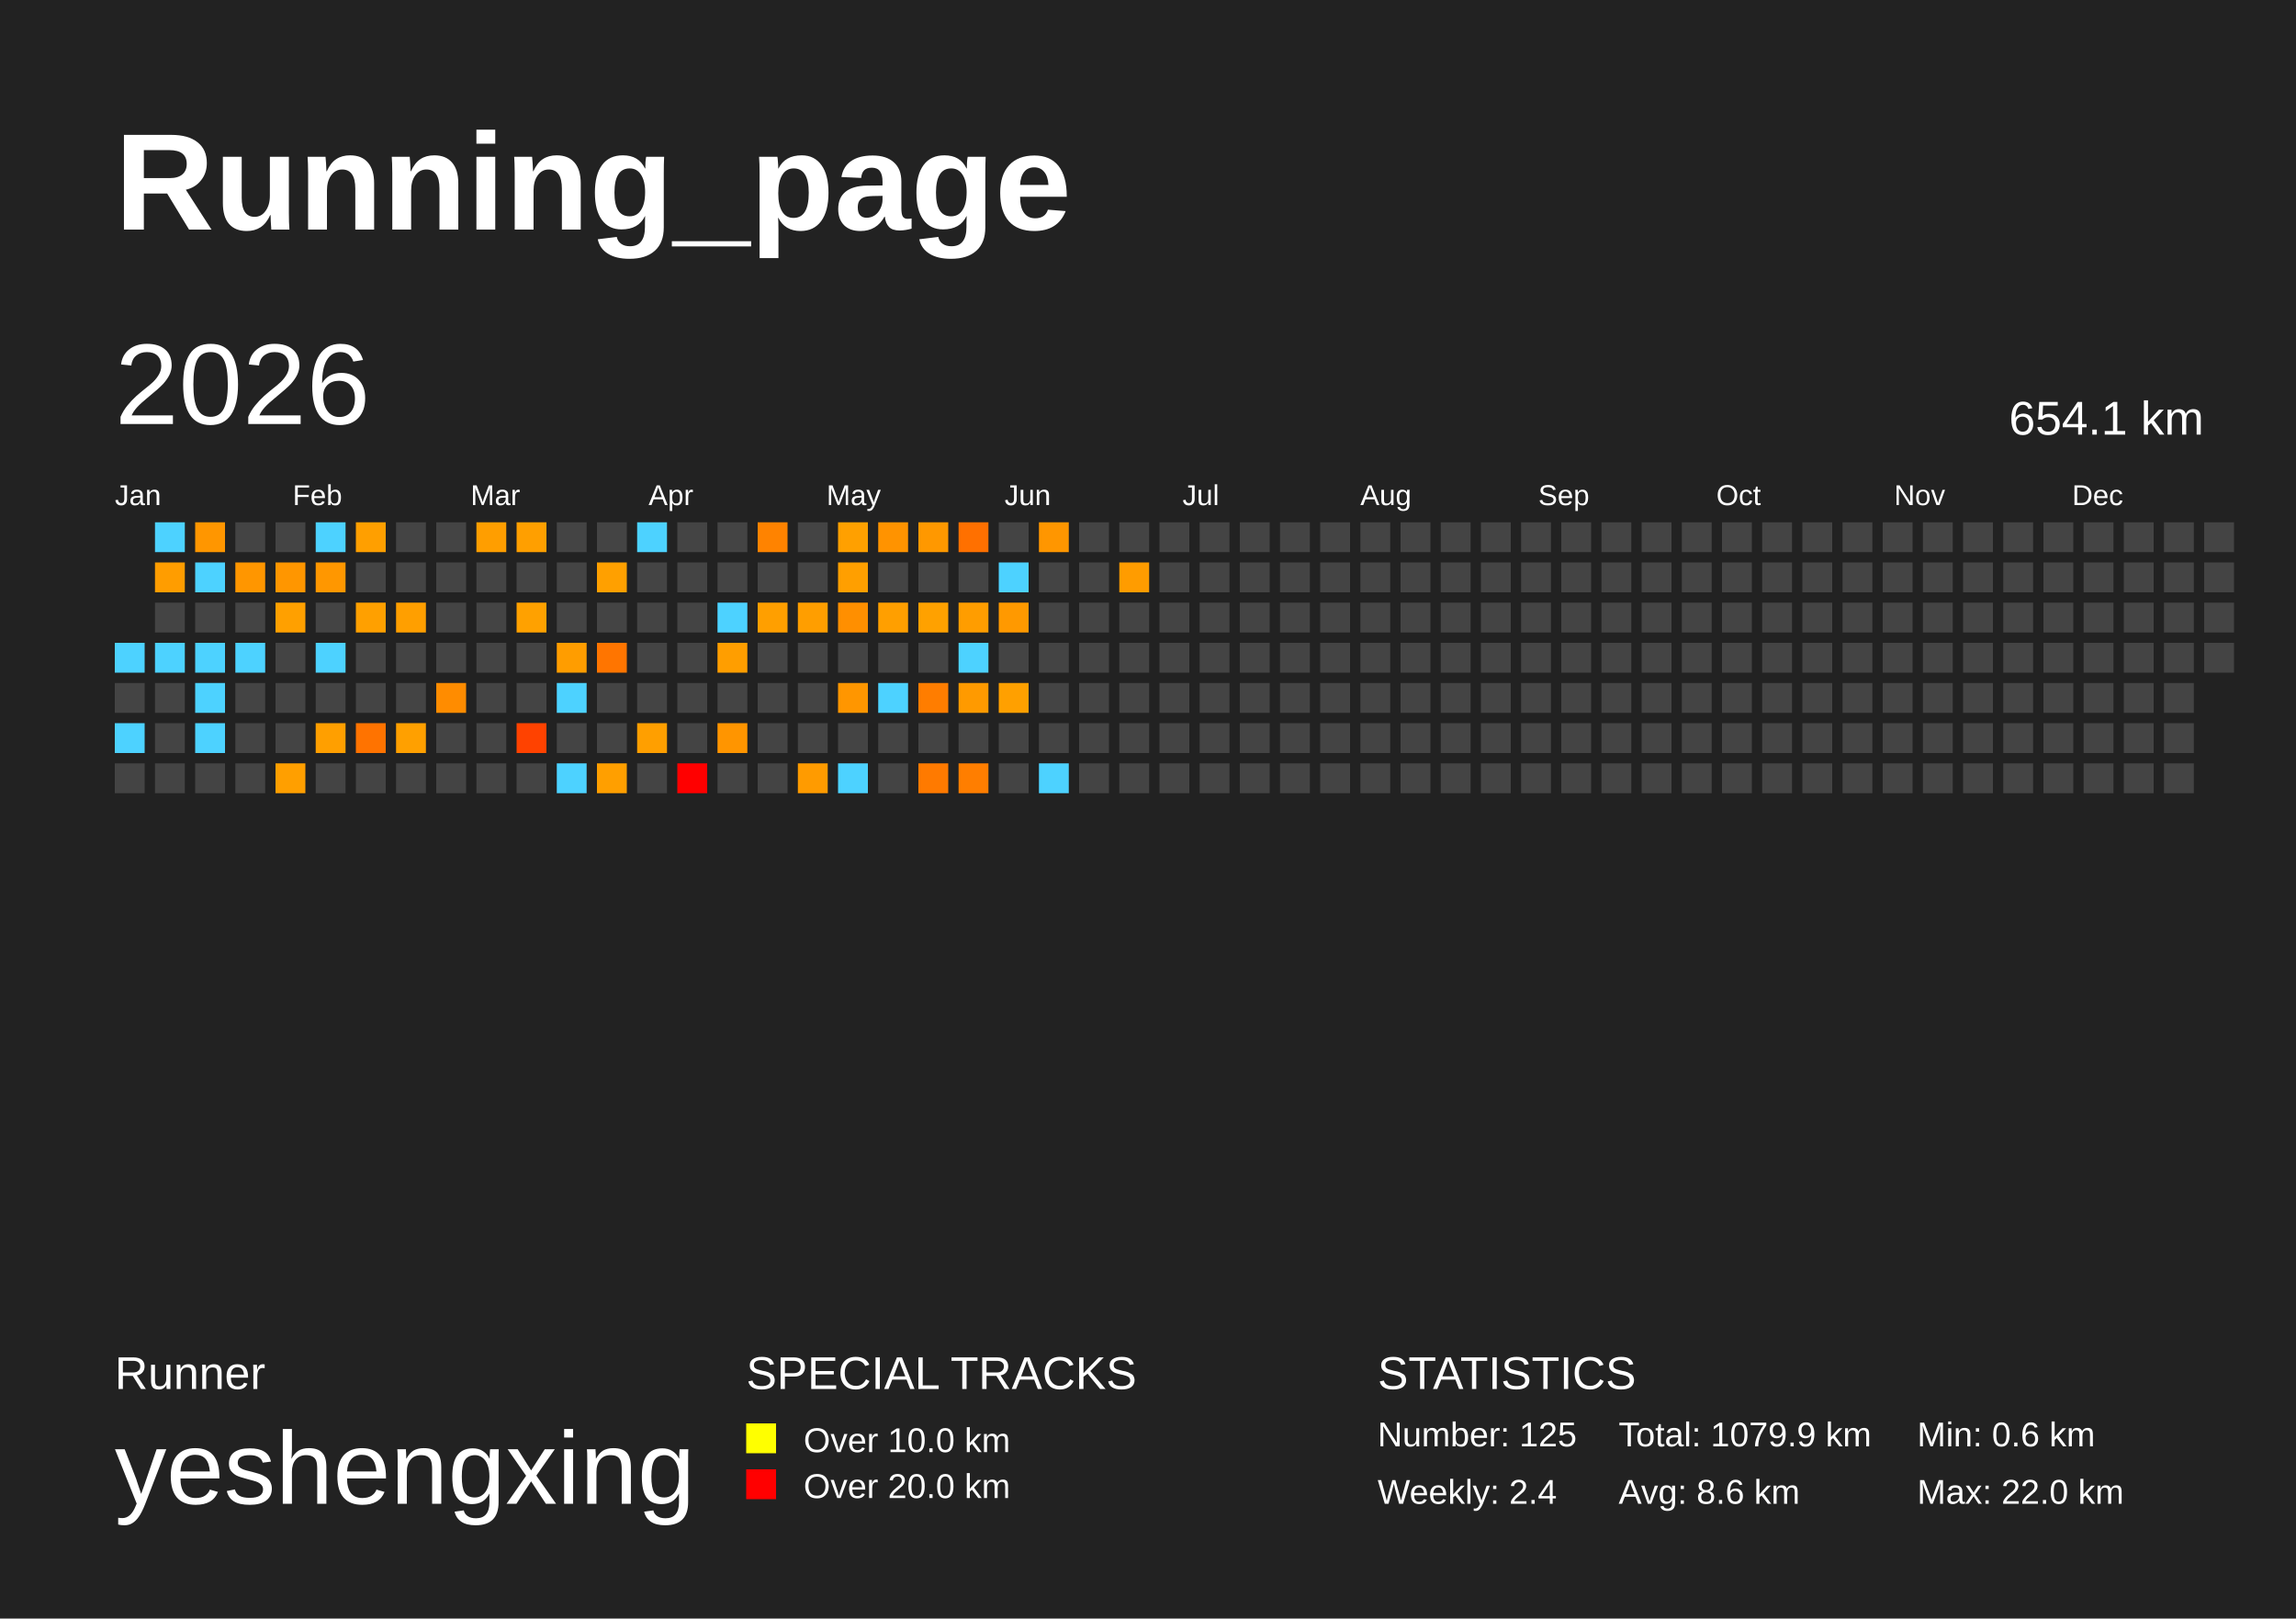
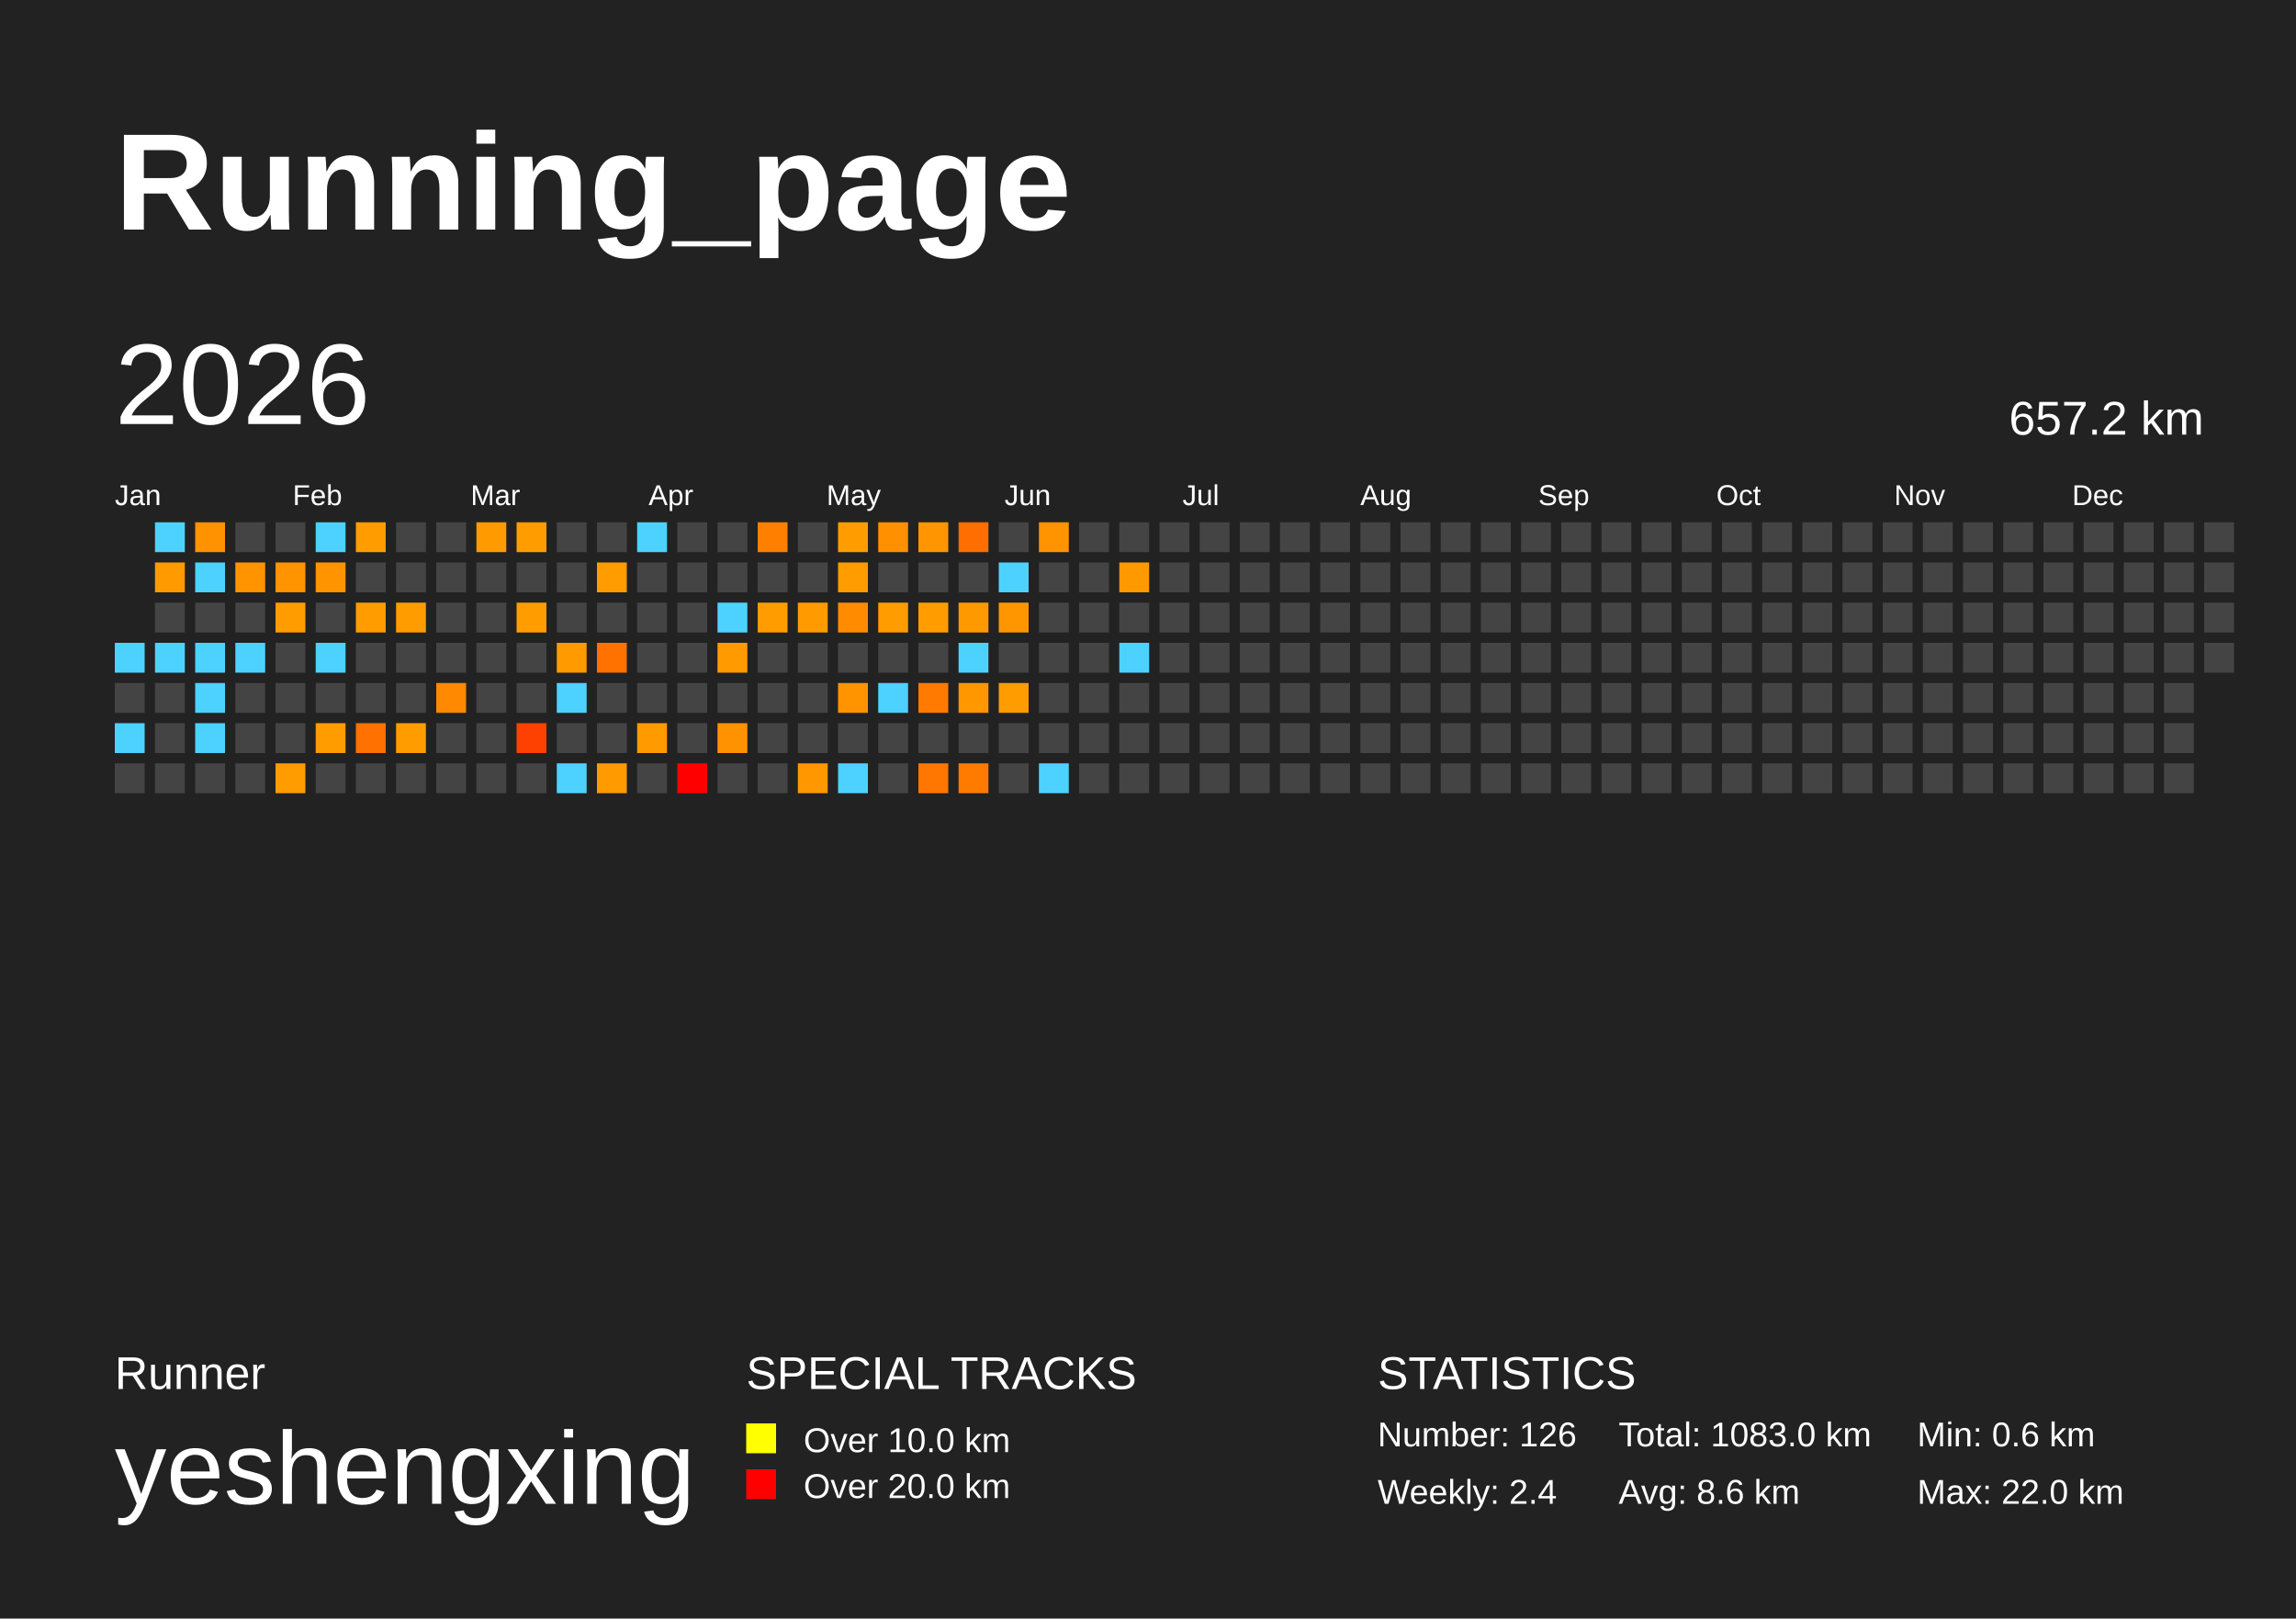
<svg xmlns="http://www.w3.org/2000/svg" baseProfile="full" height="141mm" version="1.1" viewBox="0,0,200,141" width="200mm">
  <defs />
  <rect fill="#222222" height="141" width="200" x="0" y="0" />
  <text fill="#FFFFFF" style="font-size:12px; font-family:Arial; font-weight:bold;" x="10" y="20">Running_page</text>
  <text fill="#FFFFFF" style="font-size:4px; font-family:Arial" x="10" y="121">Runner</text>
  <text fill="#FFFFFF" style="font-size:9px; font-family:Arial" x="10" y="131">yeshengxing</text>
  <text fill="#FFFFFF" style="font-size:4px; font-family:Arial" x="65" y="121">SPECIAL TRACKS</text>
  <rect fill="yellow" height="2.6" width="2.6" x="65" y="124" />
  <text fill="#FFFFFF" style="font-size:3px; font-family:Arial" x="70" y="126.5">Over 10.0 km</text>
  <rect fill="red" height="2.6" width="2.6" x="65" y="128" />
  <text fill="#FFFFFF" style="font-size:3px; font-family:Arial" x="70" y="130.5">Over 20.0 km</text>
  <text fill="#FFFFFF" style="font-size:4px; font-family:Arial" x="120" y="121">STATISTICS</text>
-   <text fill="#FFFFFF" style="font-size:3px; font-family:Arial" x="120" y="126">Number: 125</text>
+   <text fill="#FFFFFF" style="font-size:3px; font-family:Arial" x="120" y="126">Number: 126</text>
  <text fill="#FFFFFF" style="font-size:3px; font-family:Arial" x="120" y="131">Weekly: 2.4</text>
-   <text fill="#FFFFFF" style="font-size:3px; font-family:Arial" x="141" y="126">Total: 1079.9 km</text>
+   <text fill="#FFFFFF" style="font-size:3px; font-family:Arial" x="141" y="126">Total: 1083.0 km</text>
  <text fill="#FFFFFF" style="font-size:3px; font-family:Arial" x="141" y="131">Avg: 8.6 km</text>
  <text fill="#FFFFFF" style="font-size:3px; font-family:Arial" x="167" y="126">Min: 0.6 km</text>
  <text fill="#FFFFFF" style="font-size:3px; font-family:Arial" x="167" y="131">Max: 22.0 km</text>
  <text dominant-baseline="hanging" fill="#FFFFFF" style="font-size:10.0px; font-family:Arial;" x="10" y="30">2026</text>
-   <text dominant-baseline="hanging" fill="#FFFFFF" style="font-size:4.125px; font-family:Arial;" x="175" y="35">654.1 km</text>
+   <text dominant-baseline="hanging" fill="#FFFFFF" style="font-size:4.125px; font-family:Arial;" x="175" y="35">657.2 km</text>
  <text fill="#FFFFFF" style="font-size:2.5px; font-family:Arial" x="10.0" y="44">Jan</text>
  <text fill="#FFFFFF" style="font-size:2.5px; font-family:Arial" x="25.5" y="44">Feb</text>
  <text fill="#FFFFFF" style="font-size:2.5px; font-family:Arial" x="41.0" y="44">Mar</text>
  <text fill="#FFFFFF" style="font-size:2.5px; font-family:Arial" x="56.5" y="44">Apr</text>
  <text fill="#FFFFFF" style="font-size:2.5px; font-family:Arial" x="72.0" y="44">May</text>
  <text fill="#FFFFFF" style="font-size:2.5px; font-family:Arial" x="87.5" y="44">Jun</text>
  <text fill="#FFFFFF" style="font-size:2.5px; font-family:Arial" x="103.0" y="44">Jul</text>
  <text fill="#FFFFFF" style="font-size:2.5px; font-family:Arial" x="118.5" y="44">Aug</text>
  <text fill="#FFFFFF" style="font-size:2.5px; font-family:Arial" x="134.0" y="44">Sep</text>
  <text fill="#FFFFFF" style="font-size:2.5px; font-family:Arial" x="149.5" y="44">Oct</text>
  <text fill="#FFFFFF" style="font-size:2.5px; font-family:Arial" x="165.0" y="44">Nov</text>
  <text fill="#FFFFFF" style="font-size:2.5px; font-family:Arial" x="180.5" y="44">Dec</text>
  <rect fill="#4dd2ff" height="2.6" width="2.6" x="10.0" y="56.0" />
  <rect fill="#444444" height="2.6" width="2.6" x="10.0" y="59.5" />
  <rect fill="#4dd2ff" height="2.6" width="2.6" x="10.0" y="63.0" />
  <rect fill="#444444" height="2.6" width="2.6" x="10.0" y="66.5" />
  <rect fill="#4dd2ff" height="2.6" width="2.6" x="13.5" y="45.5" />
-   <rect fill="#ff9d00" height="2.6" width="2.6" x="13.5" y="49.0" />
+   <rect fill="#ff9a00" height="2.6" width="2.6" x="13.5" y="49.0" />
  <rect fill="#444444" height="2.6" width="2.6" x="13.5" y="52.5" />
  <rect fill="#4dd2ff" height="2.6" width="2.6" x="13.5" y="56.0" />
  <rect fill="#444444" height="2.6" width="2.6" x="13.5" y="59.5" />
  <rect fill="#444444" height="2.6" width="2.6" x="13.5" y="63.0" />
  <rect fill="#444444" height="2.6" width="2.6" x="13.5" y="66.5" />
-   <rect fill="#ff9600" height="2.6" width="2.6" x="17.0" y="45.5" />
+   <rect fill="#ff9200" height="2.6" width="2.6" x="17.0" y="45.5" />
  <rect fill="#4dd2ff" height="2.6" width="2.6" x="17.0" y="49.0" />
  <rect fill="#444444" height="2.6" width="2.6" x="17.0" y="52.5" />
  <rect fill="#4dd2ff" height="2.6" width="2.6" x="17.0" y="56.0" />
  <rect fill="#4dd2ff" height="2.6" width="2.6" x="17.0" y="59.5" />
  <rect fill="#4dd2ff" height="2.6" width="2.6" x="17.0" y="63.0" />
  <rect fill="#444444" height="2.6" width="2.6" x="17.0" y="66.5" />
  <rect fill="#444444" height="2.6" width="2.6" x="20.5" y="45.5" />
-   <rect fill="#ff9600" height="2.6" width="2.6" x="20.5" y="49.0" />
+   <rect fill="#ff9300" height="2.6" width="2.6" x="20.5" y="49.0" />
  <rect fill="#444444" height="2.6" width="2.6" x="20.5" y="52.5" />
  <rect fill="#4dd2ff" height="2.6" width="2.6" x="20.5" y="56.0" />
  <rect fill="#444444" height="2.6" width="2.6" x="20.5" y="59.5" />
  <rect fill="#444444" height="2.6" width="2.6" x="20.5" y="63.0" />
  <rect fill="#444444" height="2.6" width="2.6" x="20.5" y="66.5" />
  <rect fill="#444444" height="2.6" width="2.6" x="24.0" y="45.5" />
-   <rect fill="#ff9600" height="2.6" width="2.6" x="24.0" y="49.0" />
-   <rect fill="#ffa000" height="2.6" width="2.6" x="24.0" y="52.5" />
+   <rect fill="#ff9300" height="2.6" width="2.6" x="24.0" y="49.0" />
+   <rect fill="#ff9c00" height="2.6" width="2.6" x="24.0" y="52.5" />
  <rect fill="#444444" height="2.6" width="2.6" x="24.0" y="56.0" />
  <rect fill="#444444" height="2.6" width="2.6" x="24.0" y="59.5" />
  <rect fill="#444444" height="2.6" width="2.6" x="24.0" y="63.0" />
-   <rect fill="#ff9f00" height="2.6" width="2.6" x="24.0" y="66.5" />
+   <rect fill="#ff9c00" height="2.6" width="2.6" x="24.0" y="66.5" />
  <rect fill="#4dd2ff" height="2.6" width="2.6" x="27.5" y="45.5" />
-   <rect fill="#ff9700" height="2.6" width="2.6" x="27.5" y="49.0" />
+   <rect fill="#ff9400" height="2.6" width="2.6" x="27.5" y="49.0" />
  <rect fill="#444444" height="2.6" width="2.6" x="27.5" y="52.5" />
  <rect fill="#4dd2ff" height="2.6" width="2.6" x="27.5" y="56.0" />
  <rect fill="#444444" height="2.6" width="2.6" x="27.5" y="59.5" />
-   <rect fill="#ff9f00" height="2.6" width="2.6" x="27.5" y="63.0" />
+   <rect fill="#ff9c00" height="2.6" width="2.6" x="27.5" y="63.0" />
  <rect fill="#444444" height="2.6" width="2.6" x="27.5" y="66.5" />
-   <rect fill="#ff9f00" height="2.6" width="2.6" x="31.0" y="45.5" />
+   <rect fill="#ff9c00" height="2.6" width="2.6" x="31.0" y="45.5" />
  <rect fill="#444444" height="2.6" width="2.6" x="31.0" y="49.0" />
-   <rect fill="#ffa000" height="2.6" width="2.6" x="31.0" y="52.5" />
+   <rect fill="#ff9c00" height="2.6" width="2.6" x="31.0" y="52.5" />
  <rect fill="#444444" height="2.6" width="2.6" x="31.0" y="56.0" />
  <rect fill="#444444" height="2.6" width="2.6" x="31.0" y="59.5" />
-   <rect fill="#ff7300" height="2.6" width="2.6" x="31.0" y="63.0" />
+   <rect fill="#ff7100" height="2.6" width="2.6" x="31.0" y="63.0" />
  <rect fill="#444444" height="2.6" width="2.6" x="31.0" y="66.5" />
  <rect fill="#444444" height="2.6" width="2.6" x="34.5" y="45.5" />
  <rect fill="#444444" height="2.6" width="2.6" x="34.5" y="49.0" />
-   <rect fill="#ff9f00" height="2.6" width="2.6" x="34.5" y="52.5" />
+   <rect fill="#ff9c00" height="2.6" width="2.6" x="34.5" y="52.5" />
  <rect fill="#444444" height="2.6" width="2.6" x="34.5" y="56.0" />
  <rect fill="#444444" height="2.6" width="2.6" x="34.5" y="59.5" />
-   <rect fill="#ffa000" height="2.6" width="2.6" x="34.5" y="63.0" />
+   <rect fill="#ff9c00" height="2.6" width="2.6" x="34.5" y="63.0" />
  <rect fill="#444444" height="2.6" width="2.6" x="34.5" y="66.5" />
  <rect fill="#444444" height="2.6" width="2.6" x="38.0" y="45.5" />
  <rect fill="#444444" height="2.6" width="2.6" x="38.0" y="49.0" />
  <rect fill="#444444" height="2.6" width="2.6" x="38.0" y="52.5" />
  <rect fill="#444444" height="2.6" width="2.6" x="38.0" y="56.0" />
-   <rect fill="#ff8c00" height="2.6" width="2.6" x="38.0" y="59.5" />
+   <rect fill="#ff8900" height="2.6" width="2.6" x="38.0" y="59.5" />
  <rect fill="#444444" height="2.6" width="2.6" x="38.0" y="63.0" />
  <rect fill="#444444" height="2.6" width="2.6" x="38.0" y="66.5" />
-   <rect fill="#ff9e00" height="2.6" width="2.6" x="41.5" y="45.5" />
+   <rect fill="#ff9b00" height="2.6" width="2.6" x="41.5" y="45.5" />
  <rect fill="#444444" height="2.6" width="2.6" x="41.5" y="49.0" />
  <rect fill="#444444" height="2.6" width="2.6" x="41.5" y="52.5" />
  <rect fill="#444444" height="2.6" width="2.6" x="41.5" y="56.0" />
  <rect fill="#444444" height="2.6" width="2.6" x="41.5" y="59.5" />
  <rect fill="#444444" height="2.6" width="2.6" x="41.5" y="63.0" />
  <rect fill="#444444" height="2.6" width="2.6" x="41.5" y="66.5" />
-   <rect fill="#ff9f00" height="2.6" width="2.6" x="45.0" y="45.5" />
+   <rect fill="#ff9c00" height="2.6" width="2.6" x="45.0" y="45.5" />
  <rect fill="#444444" height="2.6" width="2.6" x="45.0" y="49.0" />
-   <rect fill="#ffa100" height="2.6" width="2.6" x="45.0" y="52.5" />
+   <rect fill="#ff9d00" height="2.6" width="2.6" x="45.0" y="52.5" />
  <rect fill="#444444" height="2.6" width="2.6" x="45.0" y="56.0" />
  <rect fill="#444444" height="2.6" width="2.6" x="45.0" y="59.5" />
-   <rect fill="#ff4200" height="2.6" width="2.6" x="45.0" y="63.0" />
+   <rect fill="#ff4100" height="2.6" width="2.6" x="45.0" y="63.0" />
  <rect fill="#444444" height="2.6" width="2.6" x="45.0" y="66.5" />
  <rect fill="#444444" height="2.6" width="2.6" x="48.5" y="45.5" />
  <rect fill="#444444" height="2.6" width="2.6" x="48.5" y="49.0" />
  <rect fill="#444444" height="2.6" width="2.6" x="48.5" y="52.5" />
-   <rect fill="#ff9d00" height="2.6" width="2.6" x="48.5" y="56.0" />
+   <rect fill="#ff9a00" height="2.6" width="2.6" x="48.5" y="56.0" />
  <rect fill="#4dd2ff" height="2.6" width="2.6" x="48.5" y="59.5" />
  <rect fill="#444444" height="2.6" width="2.6" x="48.5" y="63.0" />
  <rect fill="#4dd2ff" height="2.6" width="2.6" x="48.5" y="66.5" />
  <rect fill="#444444" height="2.6" width="2.6" x="52.0" y="45.5" />
-   <rect fill="#ffa000" height="2.6" width="2.6" x="52.0" y="49.0" />
+   <rect fill="#ff9c00" height="2.6" width="2.6" x="52.0" y="49.0" />
  <rect fill="#444444" height="2.6" width="2.6" x="52.0" y="52.5" />
-   <rect fill="#ff7500" height="2.6" width="2.6" x="52.0" y="56.0" />
+   <rect fill="#ff7200" height="2.6" width="2.6" x="52.0" y="56.0" />
  <rect fill="#444444" height="2.6" width="2.6" x="52.0" y="59.5" />
  <rect fill="#444444" height="2.6" width="2.6" x="52.0" y="63.0" />
-   <rect fill="#ff9f00" height="2.6" width="2.6" x="52.0" y="66.5" />
+   <rect fill="#ff9b00" height="2.6" width="2.6" x="52.0" y="66.5" />
  <rect fill="#4dd2ff" height="2.6" width="2.6" x="55.5" y="45.5" />
  <rect fill="#444444" height="2.6" width="2.6" x="55.5" y="49.0" />
  <rect fill="#444444" height="2.6" width="2.6" x="55.5" y="52.5" />
  <rect fill="#444444" height="2.6" width="2.6" x="55.5" y="56.0" />
  <rect fill="#444444" height="2.6" width="2.6" x="55.5" y="59.5" />
-   <rect fill="#ff9f00" height="2.6" width="2.6" x="55.5" y="63.0" />
+   <rect fill="#ff9b00" height="2.6" width="2.6" x="55.5" y="63.0" />
  <rect fill="#444444" height="2.6" width="2.6" x="55.5" y="66.5" />
  <rect fill="#444444" height="2.6" width="2.6" x="59.0" y="45.5" />
  <rect fill="#444444" height="2.6" width="2.6" x="59.0" y="49.0" />
  <rect fill="#444444" height="2.6" width="2.6" x="59.0" y="52.5" />
  <rect fill="#444444" height="2.6" width="2.6" x="59.0" y="56.0" />
  <rect fill="#444444" height="2.6" width="2.6" x="59.0" y="59.5" />
  <rect fill="#444444" height="2.6" width="2.6" x="59.0" y="63.0" />
  <rect fill="red" height="2.6" width="2.6" x="59.0" y="66.5" />
  <rect fill="#444444" height="2.6" width="2.6" x="62.5" y="45.5" />
  <rect fill="#444444" height="2.6" width="2.6" x="62.5" y="49.0" />
  <rect fill="#4dd2ff" height="2.6" width="2.6" x="62.5" y="52.5" />
-   <rect fill="#ff9e00" height="2.6" width="2.6" x="62.5" y="56.0" />
+   <rect fill="#ff9b00" height="2.6" width="2.6" x="62.5" y="56.0" />
  <rect fill="#444444" height="2.6" width="2.6" x="62.5" y="59.5" />
-   <rect fill="#ff9500" height="2.6" width="2.6" x="62.5" y="63.0" />
+   <rect fill="#ff9200" height="2.6" width="2.6" x="62.5" y="63.0" />
  <rect fill="#444444" height="2.6" width="2.6" x="62.5" y="66.5" />
-   <rect fill="#ff8300" height="2.6" width="2.6" x="66.0" y="45.5" />
+   <rect fill="#ff8000" height="2.6" width="2.6" x="66.0" y="45.5" />
  <rect fill="#444444" height="2.6" width="2.6" x="66.0" y="49.0" />
-   <rect fill="#ff9f00" height="2.6" width="2.6" x="66.0" y="52.5" />
+   <rect fill="#ff9c00" height="2.6" width="2.6" x="66.0" y="52.5" />
  <rect fill="#444444" height="2.6" width="2.6" x="66.0" y="56.0" />
  <rect fill="#444444" height="2.6" width="2.6" x="66.0" y="59.5" />
  <rect fill="#444444" height="2.6" width="2.6" x="66.0" y="63.0" />
  <rect fill="#444444" height="2.6" width="2.6" x="66.0" y="66.5" />
  <rect fill="#444444" height="2.6" width="2.6" x="69.5" y="45.5" />
  <rect fill="#444444" height="2.6" width="2.6" x="69.5" y="49.0" />
-   <rect fill="#ff9e00" height="2.6" width="2.6" x="69.5" y="52.5" />
+   <rect fill="#ff9b00" height="2.6" width="2.6" x="69.5" y="52.5" />
  <rect fill="#444444" height="2.6" width="2.6" x="69.5" y="56.0" />
  <rect fill="#444444" height="2.6" width="2.6" x="69.5" y="59.5" />
  <rect fill="#444444" height="2.6" width="2.6" x="69.5" y="63.0" />
-   <rect fill="#ff9b00" height="2.6" width="2.6" x="69.5" y="66.5" />
-   <rect fill="#ffa000" height="2.6" width="2.6" x="73.0" y="45.5" />
-   <rect fill="#ff9f00" height="2.6" width="2.6" x="73.0" y="49.0" />
-   <rect fill="#ff8f00" height="2.6" width="2.6" x="73.0" y="52.5" />
+   <rect fill="#ff9800" height="2.6" width="2.6" x="69.5" y="66.5" />
+   <rect fill="#ff9d00" height="2.6" width="2.6" x="73.0" y="45.5" />
+   <rect fill="#ff9c00" height="2.6" width="2.6" x="73.0" y="49.0" />
+   <rect fill="#ff8c00" height="2.6" width="2.6" x="73.0" y="52.5" />
  <rect fill="#444444" height="2.6" width="2.6" x="73.0" y="56.0" />
-   <rect fill="#ff9600" height="2.6" width="2.6" x="73.0" y="59.5" />
+   <rect fill="#ff9300" height="2.6" width="2.6" x="73.0" y="59.5" />
  <rect fill="#444444" height="2.6" width="2.6" x="73.0" y="63.0" />
  <rect fill="#4dd2ff" height="2.6" width="2.6" x="73.0" y="66.5" />
-   <rect fill="#ff9300" height="2.6" width="2.6" x="76.5" y="45.5" />
+   <rect fill="#ff9000" height="2.6" width="2.6" x="76.5" y="45.5" />
  <rect fill="#444444" height="2.6" width="2.6" x="76.5" y="49.0" />
-   <rect fill="#ff9f00" height="2.6" width="2.6" x="76.5" y="52.5" />
+   <rect fill="#ff9c00" height="2.6" width="2.6" x="76.5" y="52.5" />
  <rect fill="#444444" height="2.6" width="2.6" x="76.5" y="56.0" />
  <rect fill="#4dd2ff" height="2.6" width="2.6" x="76.5" y="59.5" />
  <rect fill="#444444" height="2.6" width="2.6" x="76.5" y="63.0" />
  <rect fill="#444444" height="2.6" width="2.6" x="76.5" y="66.5" />
-   <rect fill="#ff9800" height="2.6" width="2.6" x="80.0" y="45.5" />
+   <rect fill="#ff9500" height="2.6" width="2.6" x="80.0" y="45.5" />
  <rect fill="#444444" height="2.6" width="2.6" x="80.0" y="49.0" />
-   <rect fill="#ffa100" height="2.6" width="2.6" x="80.0" y="52.5" />
+   <rect fill="#ff9d00" height="2.6" width="2.6" x="80.0" y="52.5" />
  <rect fill="#444444" height="2.6" width="2.6" x="80.0" y="56.0" />
-   <rect fill="#ff7d00" height="2.6" width="2.6" x="80.0" y="59.5" />
+   <rect fill="#ff7a00" height="2.6" width="2.6" x="80.0" y="59.5" />
  <rect fill="#444444" height="2.6" width="2.6" x="80.0" y="63.0" />
-   <rect fill="#ff7a00" height="2.6" width="2.6" x="80.0" y="66.5" />
-   <rect fill="#ff7000" height="2.6" width="2.6" x="83.5" y="45.5" />
+   <rect fill="#ff7700" height="2.6" width="2.6" x="80.0" y="66.5" />
+   <rect fill="#ff6e00" height="2.6" width="2.6" x="83.5" y="45.5" />
  <rect fill="#444444" height="2.6" width="2.6" x="83.5" y="49.0" />
-   <rect fill="#ff9d00" height="2.6" width="2.6" x="83.5" y="52.5" />
+   <rect fill="#ff9900" height="2.6" width="2.6" x="83.5" y="52.5" />
  <rect fill="#4dd2ff" height="2.6" width="2.6" x="83.5" y="56.0" />
-   <rect fill="#ff9a00" height="2.6" width="2.6" x="83.5" y="59.5" />
+   <rect fill="#ff9700" height="2.6" width="2.6" x="83.5" y="59.5" />
  <rect fill="#444444" height="2.6" width="2.6" x="83.5" y="63.0" />
-   <rect fill="#ff7e00" height="2.6" width="2.6" x="83.5" y="66.5" />
+   <rect fill="#ff7b00" height="2.6" width="2.6" x="83.5" y="66.5" />
  <rect fill="#444444" height="2.6" width="2.6" x="87.0" y="45.5" />
  <rect fill="#4dd2ff" height="2.6" width="2.6" x="87.0" y="49.0" />
-   <rect fill="#ff9900" height="2.6" width="2.6" x="87.0" y="52.5" />
+   <rect fill="#ff9600" height="2.6" width="2.6" x="87.0" y="52.5" />
  <rect fill="#444444" height="2.6" width="2.6" x="87.0" y="56.0" />
-   <rect fill="#ffa000" height="2.6" width="2.6" x="87.0" y="59.5" />
+   <rect fill="#ff9c00" height="2.6" width="2.6" x="87.0" y="59.5" />
  <rect fill="#444444" height="2.6" width="2.6" x="87.0" y="63.0" />
  <rect fill="#444444" height="2.6" width="2.6" x="87.0" y="66.5" />
-   <rect fill="#ff9600" height="2.6" width="2.6" x="90.5" y="45.5" />
+   <rect fill="#ff9300" height="2.6" width="2.6" x="90.5" y="45.5" />
  <rect fill="#444444" height="2.6" width="2.6" x="90.5" y="49.0" />
  <rect fill="#444444" height="2.6" width="2.6" x="90.5" y="52.5" />
  <rect fill="#444444" height="2.6" width="2.6" x="90.5" y="56.0" />
  <rect fill="#444444" height="2.6" width="2.6" x="90.5" y="59.5" />
  <rect fill="#444444" height="2.6" width="2.6" x="90.5" y="63.0" />
  <rect fill="#4dd2ff" height="2.6" width="2.6" x="90.5" y="66.5" />
  <rect fill="#444444" height="2.6" width="2.6" x="94.0" y="45.5" />
  <rect fill="#444444" height="2.6" width="2.6" x="94.0" y="49.0" />
  <rect fill="#444444" height="2.6" width="2.6" x="94.0" y="52.5" />
  <rect fill="#444444" height="2.6" width="2.6" x="94.0" y="56.0" />
  <rect fill="#444444" height="2.6" width="2.6" x="94.0" y="59.5" />
  <rect fill="#444444" height="2.6" width="2.6" x="94.0" y="63.0" />
  <rect fill="#444444" height="2.6" width="2.6" x="94.0" y="66.5" />
  <rect fill="#444444" height="2.6" width="2.6" x="97.5" y="45.5" />
-   <rect fill="#ff9c00" height="2.6" width="2.6" x="97.5" y="49.0" />
+   <rect fill="#ff9900" height="2.6" width="2.6" x="97.5" y="49.0" />
  <rect fill="#444444" height="2.6" width="2.6" x="97.5" y="52.5" />
-   <rect fill="#444444" height="2.6" width="2.6" x="97.5" y="56.0" />
+   <rect fill="#4dd2ff" height="2.6" width="2.6" x="97.5" y="56.0" />
  <rect fill="#444444" height="2.6" width="2.6" x="97.5" y="59.5" />
  <rect fill="#444444" height="2.6" width="2.6" x="97.5" y="63.0" />
  <rect fill="#444444" height="2.6" width="2.6" x="97.5" y="66.5" />
  <rect fill="#444444" height="2.6" width="2.6" x="101.0" y="45.5" />
  <rect fill="#444444" height="2.6" width="2.6" x="101.0" y="49.0" />
  <rect fill="#444444" height="2.6" width="2.6" x="101.0" y="52.5" />
  <rect fill="#444444" height="2.6" width="2.6" x="101.0" y="56.0" />
  <rect fill="#444444" height="2.6" width="2.6" x="101.0" y="59.5" />
  <rect fill="#444444" height="2.6" width="2.6" x="101.0" y="63.0" />
  <rect fill="#444444" height="2.6" width="2.6" x="101.0" y="66.5" />
  <rect fill="#444444" height="2.6" width="2.6" x="104.5" y="45.5" />
  <rect fill="#444444" height="2.6" width="2.6" x="104.5" y="49.0" />
  <rect fill="#444444" height="2.6" width="2.6" x="104.5" y="52.5" />
  <rect fill="#444444" height="2.6" width="2.6" x="104.5" y="56.0" />
  <rect fill="#444444" height="2.6" width="2.6" x="104.5" y="59.5" />
  <rect fill="#444444" height="2.6" width="2.6" x="104.5" y="63.0" />
  <rect fill="#444444" height="2.6" width="2.6" x="104.5" y="66.5" />
  <rect fill="#444444" height="2.6" width="2.6" x="108.0" y="45.5" />
  <rect fill="#444444" height="2.6" width="2.6" x="108.0" y="49.0" />
  <rect fill="#444444" height="2.6" width="2.6" x="108.0" y="52.5" />
  <rect fill="#444444" height="2.6" width="2.6" x="108.0" y="56.0" />
  <rect fill="#444444" height="2.6" width="2.6" x="108.0" y="59.5" />
  <rect fill="#444444" height="2.6" width="2.6" x="108.0" y="63.0" />
  <rect fill="#444444" height="2.6" width="2.6" x="108.0" y="66.5" />
  <rect fill="#444444" height="2.6" width="2.6" x="111.5" y="45.5" />
  <rect fill="#444444" height="2.6" width="2.6" x="111.5" y="49.0" />
  <rect fill="#444444" height="2.6" width="2.6" x="111.5" y="52.5" />
  <rect fill="#444444" height="2.6" width="2.6" x="111.5" y="56.0" />
  <rect fill="#444444" height="2.6" width="2.6" x="111.5" y="59.5" />
  <rect fill="#444444" height="2.6" width="2.6" x="111.5" y="63.0" />
  <rect fill="#444444" height="2.6" width="2.6" x="111.5" y="66.5" />
  <rect fill="#444444" height="2.6" width="2.6" x="115.0" y="45.5" />
  <rect fill="#444444" height="2.6" width="2.6" x="115.0" y="49.0" />
  <rect fill="#444444" height="2.6" width="2.6" x="115.0" y="52.5" />
  <rect fill="#444444" height="2.6" width="2.6" x="115.0" y="56.0" />
  <rect fill="#444444" height="2.6" width="2.6" x="115.0" y="59.5" />
  <rect fill="#444444" height="2.6" width="2.6" x="115.0" y="63.0" />
  <rect fill="#444444" height="2.6" width="2.6" x="115.0" y="66.5" />
  <rect fill="#444444" height="2.6" width="2.6" x="118.5" y="45.5" />
  <rect fill="#444444" height="2.6" width="2.6" x="118.5" y="49.0" />
  <rect fill="#444444" height="2.6" width="2.6" x="118.5" y="52.5" />
  <rect fill="#444444" height="2.6" width="2.6" x="118.5" y="56.0" />
  <rect fill="#444444" height="2.6" width="2.6" x="118.5" y="59.5" />
  <rect fill="#444444" height="2.6" width="2.6" x="118.5" y="63.0" />
  <rect fill="#444444" height="2.6" width="2.6" x="118.5" y="66.5" />
  <rect fill="#444444" height="2.6" width="2.6" x="122.0" y="45.5" />
  <rect fill="#444444" height="2.6" width="2.6" x="122.0" y="49.0" />
  <rect fill="#444444" height="2.6" width="2.6" x="122.0" y="52.5" />
  <rect fill="#444444" height="2.6" width="2.6" x="122.0" y="56.0" />
  <rect fill="#444444" height="2.6" width="2.6" x="122.0" y="59.5" />
  <rect fill="#444444" height="2.6" width="2.6" x="122.0" y="63.0" />
  <rect fill="#444444" height="2.6" width="2.6" x="122.0" y="66.5" />
  <rect fill="#444444" height="2.6" width="2.6" x="125.5" y="45.5" />
  <rect fill="#444444" height="2.6" width="2.6" x="125.5" y="49.0" />
  <rect fill="#444444" height="2.6" width="2.6" x="125.5" y="52.5" />
  <rect fill="#444444" height="2.6" width="2.6" x="125.5" y="56.0" />
  <rect fill="#444444" height="2.6" width="2.6" x="125.5" y="59.5" />
  <rect fill="#444444" height="2.6" width="2.6" x="125.5" y="63.0" />
  <rect fill="#444444" height="2.6" width="2.6" x="125.5" y="66.5" />
  <rect fill="#444444" height="2.6" width="2.6" x="129.0" y="45.5" />
  <rect fill="#444444" height="2.6" width="2.6" x="129.0" y="49.0" />
  <rect fill="#444444" height="2.6" width="2.6" x="129.0" y="52.5" />
  <rect fill="#444444" height="2.6" width="2.6" x="129.0" y="56.0" />
  <rect fill="#444444" height="2.6" width="2.6" x="129.0" y="59.5" />
  <rect fill="#444444" height="2.6" width="2.6" x="129.0" y="63.0" />
  <rect fill="#444444" height="2.6" width="2.6" x="129.0" y="66.5" />
  <rect fill="#444444" height="2.6" width="2.6" x="132.5" y="45.5" />
  <rect fill="#444444" height="2.6" width="2.6" x="132.5" y="49.0" />
  <rect fill="#444444" height="2.6" width="2.6" x="132.5" y="52.5" />
  <rect fill="#444444" height="2.6" width="2.6" x="132.5" y="56.0" />
  <rect fill="#444444" height="2.6" width="2.6" x="132.5" y="59.5" />
  <rect fill="#444444" height="2.6" width="2.6" x="132.5" y="63.0" />
  <rect fill="#444444" height="2.6" width="2.6" x="132.5" y="66.5" />
  <rect fill="#444444" height="2.6" width="2.6" x="136.0" y="45.5" />
  <rect fill="#444444" height="2.6" width="2.6" x="136.0" y="49.0" />
  <rect fill="#444444" height="2.6" width="2.6" x="136.0" y="52.5" />
  <rect fill="#444444" height="2.6" width="2.6" x="136.0" y="56.0" />
  <rect fill="#444444" height="2.6" width="2.6" x="136.0" y="59.5" />
  <rect fill="#444444" height="2.6" width="2.6" x="136.0" y="63.0" />
  <rect fill="#444444" height="2.6" width="2.6" x="136.0" y="66.5" />
  <rect fill="#444444" height="2.6" width="2.6" x="139.5" y="45.5" />
  <rect fill="#444444" height="2.6" width="2.6" x="139.5" y="49.0" />
  <rect fill="#444444" height="2.6" width="2.6" x="139.5" y="52.5" />
  <rect fill="#444444" height="2.6" width="2.6" x="139.5" y="56.0" />
  <rect fill="#444444" height="2.6" width="2.6" x="139.5" y="59.5" />
  <rect fill="#444444" height="2.6" width="2.6" x="139.5" y="63.0" />
  <rect fill="#444444" height="2.6" width="2.6" x="139.5" y="66.5" />
  <rect fill="#444444" height="2.6" width="2.6" x="143.0" y="45.5" />
  <rect fill="#444444" height="2.6" width="2.6" x="143.0" y="49.0" />
  <rect fill="#444444" height="2.6" width="2.6" x="143.0" y="52.5" />
  <rect fill="#444444" height="2.6" width="2.6" x="143.0" y="56.0" />
  <rect fill="#444444" height="2.6" width="2.6" x="143.0" y="59.5" />
  <rect fill="#444444" height="2.6" width="2.6" x="143.0" y="63.0" />
  <rect fill="#444444" height="2.6" width="2.6" x="143.0" y="66.5" />
  <rect fill="#444444" height="2.6" width="2.6" x="146.5" y="45.5" />
  <rect fill="#444444" height="2.6" width="2.6" x="146.5" y="49.0" />
  <rect fill="#444444" height="2.6" width="2.6" x="146.5" y="52.5" />
  <rect fill="#444444" height="2.6" width="2.6" x="146.5" y="56.0" />
  <rect fill="#444444" height="2.6" width="2.6" x="146.5" y="59.5" />
  <rect fill="#444444" height="2.6" width="2.6" x="146.5" y="63.0" />
  <rect fill="#444444" height="2.6" width="2.6" x="146.5" y="66.5" />
  <rect fill="#444444" height="2.6" width="2.6" x="150.0" y="45.5" />
  <rect fill="#444444" height="2.6" width="2.6" x="150.0" y="49.0" />
  <rect fill="#444444" height="2.6" width="2.6" x="150.0" y="52.5" />
  <rect fill="#444444" height="2.6" width="2.6" x="150.0" y="56.0" />
  <rect fill="#444444" height="2.6" width="2.6" x="150.0" y="59.5" />
  <rect fill="#444444" height="2.6" width="2.6" x="150.0" y="63.0" />
  <rect fill="#444444" height="2.6" width="2.6" x="150.0" y="66.5" />
  <rect fill="#444444" height="2.6" width="2.6" x="153.5" y="45.5" />
  <rect fill="#444444" height="2.6" width="2.6" x="153.5" y="49.0" />
  <rect fill="#444444" height="2.6" width="2.6" x="153.5" y="52.5" />
  <rect fill="#444444" height="2.6" width="2.6" x="153.5" y="56.0" />
  <rect fill="#444444" height="2.6" width="2.6" x="153.5" y="59.5" />
  <rect fill="#444444" height="2.6" width="2.6" x="153.5" y="63.0" />
  <rect fill="#444444" height="2.6" width="2.6" x="153.5" y="66.5" />
  <rect fill="#444444" height="2.6" width="2.6" x="157.0" y="45.5" />
  <rect fill="#444444" height="2.6" width="2.6" x="157.0" y="49.0" />
  <rect fill="#444444" height="2.6" width="2.6" x="157.0" y="52.5" />
  <rect fill="#444444" height="2.6" width="2.6" x="157.0" y="56.0" />
  <rect fill="#444444" height="2.6" width="2.6" x="157.0" y="59.5" />
  <rect fill="#444444" height="2.6" width="2.6" x="157.0" y="63.0" />
  <rect fill="#444444" height="2.6" width="2.6" x="157.0" y="66.5" />
  <rect fill="#444444" height="2.6" width="2.6" x="160.5" y="45.5" />
  <rect fill="#444444" height="2.6" width="2.6" x="160.5" y="49.0" />
  <rect fill="#444444" height="2.6" width="2.6" x="160.5" y="52.5" />
  <rect fill="#444444" height="2.6" width="2.6" x="160.5" y="56.0" />
  <rect fill="#444444" height="2.6" width="2.6" x="160.5" y="59.5" />
  <rect fill="#444444" height="2.6" width="2.6" x="160.5" y="63.0" />
  <rect fill="#444444" height="2.6" width="2.6" x="160.5" y="66.5" />
  <rect fill="#444444" height="2.6" width="2.6" x="164.0" y="45.5" />
  <rect fill="#444444" height="2.6" width="2.6" x="164.0" y="49.0" />
  <rect fill="#444444" height="2.6" width="2.6" x="164.0" y="52.5" />
  <rect fill="#444444" height="2.6" width="2.6" x="164.0" y="56.0" />
  <rect fill="#444444" height="2.6" width="2.6" x="164.0" y="59.5" />
  <rect fill="#444444" height="2.6" width="2.6" x="164.0" y="63.0" />
  <rect fill="#444444" height="2.6" width="2.6" x="164.0" y="66.5" />
  <rect fill="#444444" height="2.6" width="2.6" x="167.5" y="45.5" />
  <rect fill="#444444" height="2.6" width="2.6" x="167.5" y="49.0" />
  <rect fill="#444444" height="2.6" width="2.6" x="167.5" y="52.5" />
  <rect fill="#444444" height="2.6" width="2.6" x="167.5" y="56.0" />
  <rect fill="#444444" height="2.6" width="2.6" x="167.5" y="59.5" />
  <rect fill="#444444" height="2.6" width="2.6" x="167.5" y="63.0" />
  <rect fill="#444444" height="2.6" width="2.6" x="167.5" y="66.5" />
  <rect fill="#444444" height="2.6" width="2.6" x="171.0" y="45.5" />
  <rect fill="#444444" height="2.6" width="2.6" x="171.0" y="49.0" />
  <rect fill="#444444" height="2.6" width="2.6" x="171.0" y="52.5" />
  <rect fill="#444444" height="2.6" width="2.6" x="171.0" y="56.0" />
  <rect fill="#444444" height="2.6" width="2.6" x="171.0" y="59.5" />
  <rect fill="#444444" height="2.6" width="2.6" x="171.0" y="63.0" />
  <rect fill="#444444" height="2.6" width="2.6" x="171.0" y="66.5" />
  <rect fill="#444444" height="2.6" width="2.6" x="174.5" y="45.5" />
  <rect fill="#444444" height="2.6" width="2.6" x="174.5" y="49.0" />
  <rect fill="#444444" height="2.6" width="2.6" x="174.5" y="52.5" />
  <rect fill="#444444" height="2.6" width="2.6" x="174.5" y="56.0" />
  <rect fill="#444444" height="2.6" width="2.6" x="174.5" y="59.5" />
  <rect fill="#444444" height="2.6" width="2.6" x="174.5" y="63.0" />
  <rect fill="#444444" height="2.6" width="2.6" x="174.5" y="66.5" />
  <rect fill="#444444" height="2.6" width="2.6" x="178.0" y="45.5" />
  <rect fill="#444444" height="2.6" width="2.6" x="178.0" y="49.0" />
  <rect fill="#444444" height="2.6" width="2.6" x="178.0" y="52.5" />
  <rect fill="#444444" height="2.6" width="2.6" x="178.0" y="56.0" />
  <rect fill="#444444" height="2.6" width="2.6" x="178.0" y="59.5" />
  <rect fill="#444444" height="2.6" width="2.6" x="178.0" y="63.0" />
  <rect fill="#444444" height="2.6" width="2.6" x="178.0" y="66.5" />
  <rect fill="#444444" height="2.6" width="2.6" x="181.5" y="45.5" />
  <rect fill="#444444" height="2.6" width="2.6" x="181.5" y="49.0" />
  <rect fill="#444444" height="2.6" width="2.6" x="181.5" y="52.5" />
  <rect fill="#444444" height="2.6" width="2.6" x="181.5" y="56.0" />
  <rect fill="#444444" height="2.6" width="2.6" x="181.5" y="59.5" />
  <rect fill="#444444" height="2.6" width="2.6" x="181.5" y="63.0" />
  <rect fill="#444444" height="2.6" width="2.6" x="181.5" y="66.5" />
  <rect fill="#444444" height="2.6" width="2.6" x="185.0" y="45.5" />
  <rect fill="#444444" height="2.6" width="2.6" x="185.0" y="49.0" />
  <rect fill="#444444" height="2.6" width="2.6" x="185.0" y="52.5" />
  <rect fill="#444444" height="2.6" width="2.6" x="185.0" y="56.0" />
  <rect fill="#444444" height="2.6" width="2.6" x="185.0" y="59.5" />
  <rect fill="#444444" height="2.6" width="2.6" x="185.0" y="63.0" />
  <rect fill="#444444" height="2.6" width="2.6" x="185.0" y="66.5" />
  <rect fill="#444444" height="2.6" width="2.6" x="188.5" y="45.5" />
  <rect fill="#444444" height="2.6" width="2.6" x="188.5" y="49.0" />
  <rect fill="#444444" height="2.6" width="2.6" x="188.5" y="52.5" />
  <rect fill="#444444" height="2.6" width="2.6" x="188.5" y="56.0" />
  <rect fill="#444444" height="2.6" width="2.6" x="188.5" y="59.5" />
  <rect fill="#444444" height="2.6" width="2.6" x="188.5" y="63.0" />
  <rect fill="#444444" height="2.6" width="2.6" x="188.5" y="66.5" />
  <rect fill="#444444" height="2.6" width="2.6" x="192.0" y="45.5" />
  <rect fill="#444444" height="2.6" width="2.6" x="192.0" y="49.0" />
  <rect fill="#444444" height="2.6" width="2.6" x="192.0" y="52.5" />
  <rect fill="#444444" height="2.6" width="2.6" x="192.0" y="56.0" />
</svg>
